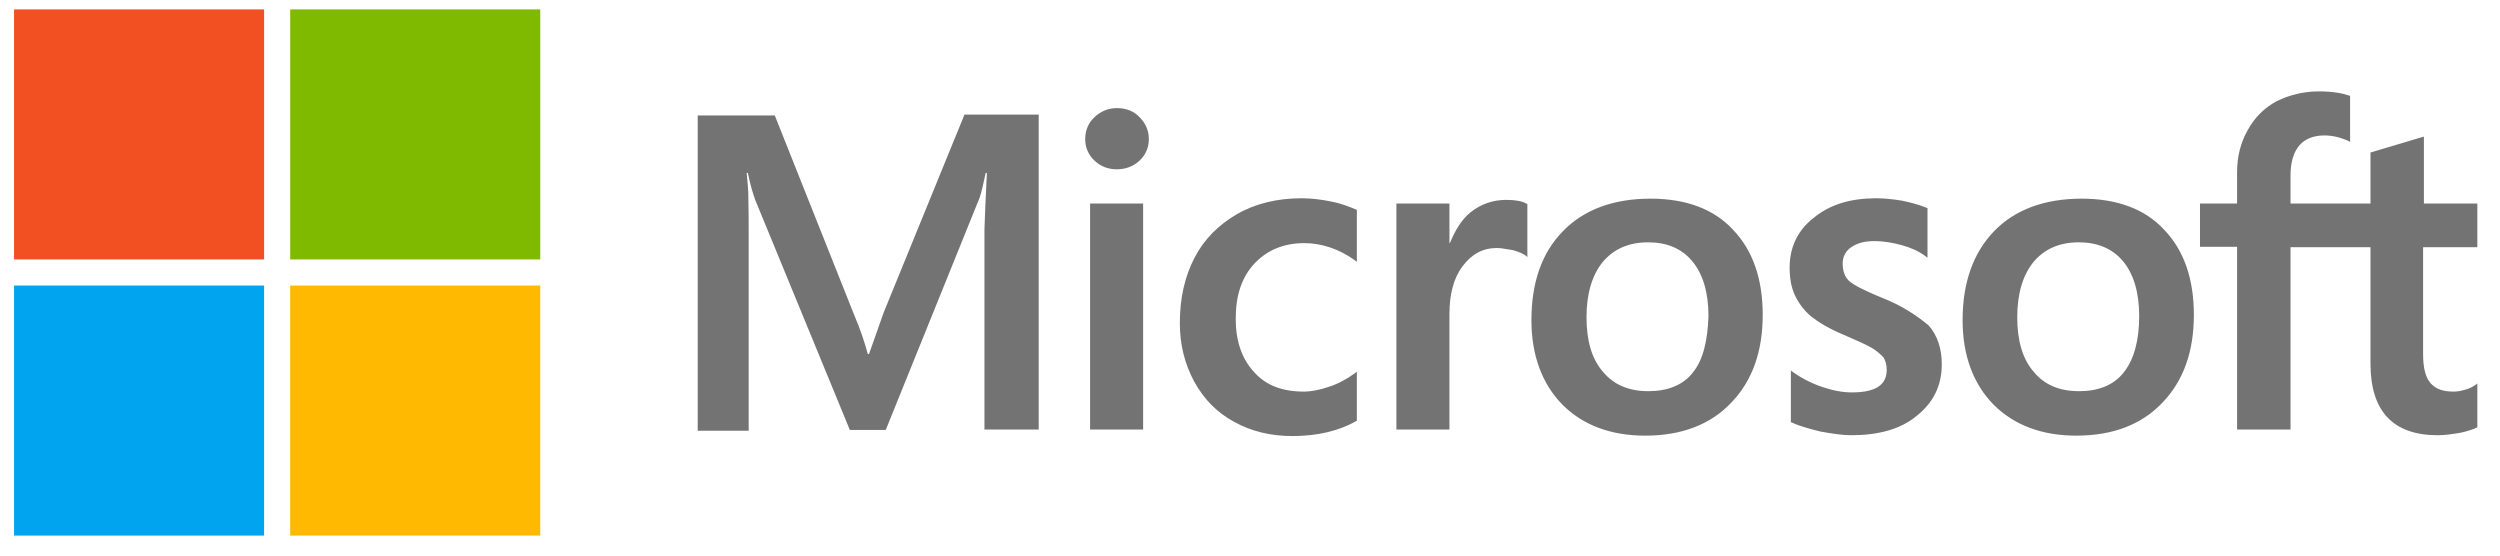
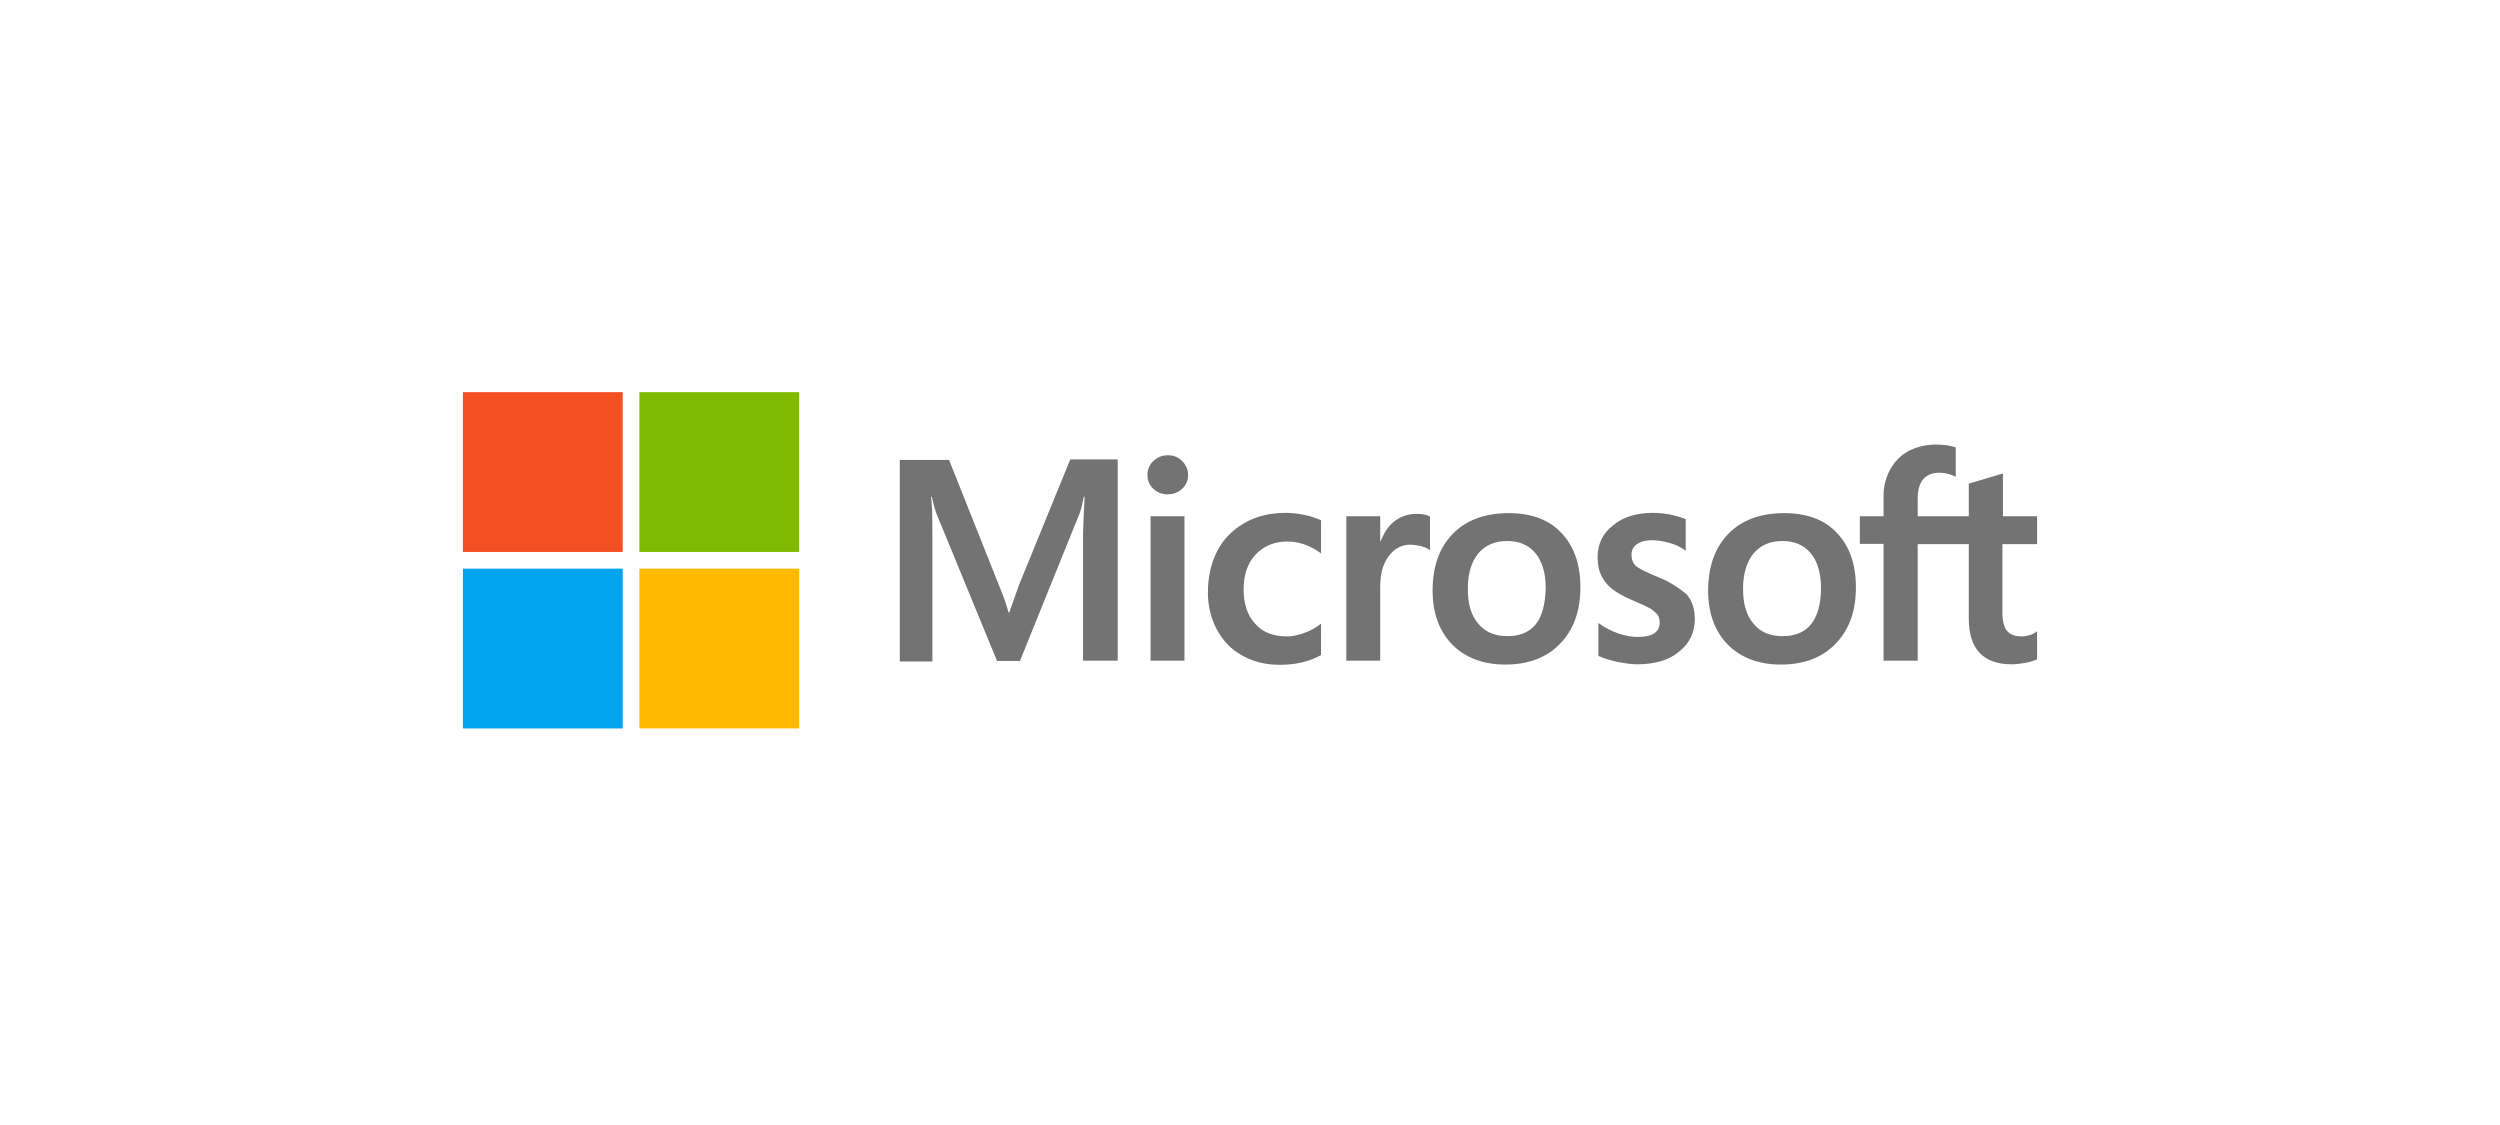
- <svg xmlns="http://www.w3.org/2000/svg" width="108" height="24" viewBox="0 0 108 24" fill="none">
-   <path d="M38.176 13.498L37.541 15.296H37.489C37.383 14.891 37.189 14.274 36.872 13.534L33.471 4.988H30.141V18.609H32.343V10.203C32.343 9.675 32.343 9.076 32.326 8.336C32.308 7.965 32.273 7.684 32.255 7.472H32.308C32.414 8.001 32.537 8.388 32.625 8.635L36.713 18.573H38.264L42.317 8.547C42.405 8.318 42.493 7.86 42.581 7.472H42.634C42.581 8.476 42.546 9.375 42.528 9.921V18.556H44.872V4.952H41.665L38.176 13.498ZM47.092 8.794H49.383V18.556H47.092V8.794ZM48.255 4.67C47.867 4.67 47.55 4.811 47.286 5.058C47.022 5.305 46.881 5.622 46.881 6.01C46.881 6.38 47.022 6.697 47.286 6.943C47.55 7.19 47.867 7.314 48.255 7.314C48.643 7.314 48.977 7.173 49.224 6.943C49.489 6.697 49.63 6.38 49.63 6.01C49.63 5.639 49.489 5.322 49.224 5.058C48.995 4.811 48.66 4.67 48.255 4.67ZM57.506 8.706C57.083 8.617 56.643 8.565 56.22 8.565C55.18 8.565 54.229 8.794 53.436 9.252C52.643 9.71 52.008 10.344 51.603 11.137C51.18 11.948 50.969 12.882 50.969 13.957C50.969 14.891 51.18 15.719 51.586 16.477C51.991 17.216 52.555 17.816 53.312 18.221C54.035 18.626 54.881 18.838 55.832 18.838C56.925 18.838 57.859 18.609 58.599 18.186L58.616 18.168V16.054L58.528 16.124C58.193 16.371 57.806 16.582 57.418 16.706C57.013 16.846 56.643 16.917 56.325 16.917C55.409 16.917 54.687 16.653 54.176 16.071C53.647 15.507 53.383 14.732 53.383 13.763C53.383 12.758 53.647 11.966 54.193 11.384C54.74 10.803 55.462 10.503 56.343 10.503C57.083 10.503 57.841 10.75 58.528 11.243L58.616 11.313V9.076L58.599 9.058C58.299 8.935 57.964 8.794 57.506 8.706ZM65.066 8.635C64.502 8.635 63.973 8.811 63.515 9.181C63.127 9.499 62.863 9.957 62.634 10.503H62.616V8.794H60.325V18.556H62.616V13.569C62.616 12.723 62.792 12.018 63.18 11.507C63.568 10.979 64.061 10.714 64.66 10.714C64.872 10.714 65.083 10.767 65.347 10.803C65.594 10.873 65.77 10.943 65.894 11.031L65.982 11.102V8.811L65.929 8.794C65.77 8.688 65.453 8.635 65.066 8.635ZM71.303 8.582C69.7 8.582 68.414 9.058 67.515 9.992C66.599 10.926 66.158 12.212 66.158 13.833C66.158 15.349 66.616 16.582 67.497 17.481C68.378 18.362 69.577 18.82 71.074 18.82C72.643 18.82 73.894 18.344 74.792 17.393C75.709 16.441 76.149 15.172 76.149 13.604C76.149 12.054 75.726 10.82 74.863 9.921C74.035 9.023 72.819 8.582 71.303 8.582ZM73.136 16.089C72.713 16.635 72.043 16.899 71.215 16.899C70.387 16.899 69.718 16.635 69.242 16.054C68.766 15.507 68.537 14.714 68.537 13.71C68.537 12.67 68.784 11.877 69.242 11.313C69.718 10.75 70.37 10.468 71.198 10.468C72.008 10.468 72.643 10.732 73.101 11.278C73.559 11.825 73.806 12.617 73.806 13.657C73.77 14.714 73.577 15.543 73.136 16.089ZM81.259 12.847C80.537 12.547 80.079 12.318 79.867 12.124C79.691 11.948 79.603 11.701 79.603 11.384C79.603 11.12 79.709 10.855 79.973 10.679C80.237 10.503 80.537 10.415 80.977 10.415C81.365 10.415 81.77 10.485 82.158 10.591C82.546 10.697 82.898 10.855 83.18 11.067L83.268 11.137V8.988L83.215 8.97C82.951 8.864 82.599 8.758 82.176 8.67C81.753 8.6 81.365 8.565 81.048 8.565C79.955 8.565 79.057 8.829 78.352 9.41C77.647 9.957 77.312 10.697 77.312 11.56C77.312 12.018 77.383 12.424 77.541 12.758C77.7 13.093 77.929 13.41 78.246 13.675C78.563 13.921 79.022 14.203 79.656 14.468C80.184 14.697 80.59 14.873 80.836 15.014C81.083 15.155 81.242 15.313 81.365 15.437C81.453 15.578 81.506 15.754 81.506 15.983C81.506 16.635 81.013 16.952 80.008 16.952C79.621 16.952 79.215 16.882 78.74 16.723C78.264 16.565 77.823 16.335 77.453 16.071L77.365 16.001V18.239L77.418 18.256C77.753 18.415 78.158 18.52 78.651 18.644C79.145 18.732 79.585 18.802 79.973 18.802C81.154 18.802 82.123 18.538 82.81 17.957C83.515 17.393 83.885 16.67 83.885 15.736C83.885 15.084 83.709 14.503 83.321 14.062C82.81 13.639 82.176 13.199 81.259 12.847ZM89.929 8.582C88.325 8.582 87.039 9.058 86.14 9.992C85.242 10.926 84.784 12.212 84.784 13.833C84.784 15.349 85.242 16.582 86.123 17.481C87.004 18.362 88.202 18.82 89.7 18.82C91.268 18.82 92.519 18.344 93.418 17.393C94.334 16.441 94.775 15.172 94.775 13.604C94.775 12.054 94.352 10.82 93.488 9.921C92.66 9.023 91.444 8.582 89.929 8.582ZM91.744 16.089C91.321 16.635 90.651 16.899 89.823 16.899C88.977 16.899 88.325 16.635 87.85 16.054C87.374 15.507 87.145 14.714 87.145 13.71C87.145 12.67 87.391 11.877 87.85 11.313C88.325 10.75 88.977 10.468 89.806 10.468C90.599 10.468 91.251 10.732 91.709 11.278C92.167 11.825 92.413 12.617 92.413 13.657C92.413 14.714 92.184 15.543 91.744 16.089ZM107.021 10.679V8.794H104.713V5.904L104.643 5.921L102.457 6.573L102.405 6.591V8.794H98.951V7.56C98.951 6.996 99.092 6.556 99.339 6.274C99.585 5.992 99.955 5.851 100.413 5.851C100.731 5.851 101.065 5.921 101.435 6.08L101.524 6.133V4.142L101.471 4.124C101.154 4.018 100.731 3.948 100.184 3.948C99.497 3.948 98.898 4.106 98.352 4.371C97.805 4.67 97.4 5.076 97.101 5.622C96.801 6.151 96.642 6.75 96.642 7.437V8.794H95.039V10.662H96.642V18.556H98.951V10.679H102.405V15.701C102.405 17.763 103.374 18.802 105.312 18.802C105.629 18.802 105.964 18.75 106.281 18.697C106.616 18.626 106.863 18.538 107.004 18.468L107.021 18.45V16.565L106.933 16.635C106.792 16.723 106.669 16.794 106.457 16.846C106.281 16.899 106.123 16.917 105.999 16.917C105.541 16.917 105.224 16.811 104.995 16.547C104.783 16.3 104.678 15.895 104.678 15.296V10.679H107.021Z" fill="#737373" />
-   <path d="M0.607 0.406H11.409V11.208H0.607V0.406Z" fill="#F25022" />
-   <path d="M12.537 0.406H23.339V11.208H12.537V0.406Z" fill="#7FBA00" />
-   <path d="M0.607 12.336H11.409V23.137H0.607V12.336Z" fill="#00A4EF" />
-   <path d="M12.537 12.336H23.339V23.137H12.537V12.336Z" fill="#FFB900" />
+ <svg xmlns="http://www.w3.org/2000/svg" width="169" height="76" viewBox="0 0 169 76" fill="none">
+   <path d="M68.862 39.603L68.227 41.4H68.174C68.069 40.995 67.875 40.378 67.558 39.638L64.157 31.092H60.826V44.713H63.029V36.308C63.029 35.779 63.029 35.18 63.011 34.44C62.994 34.07 62.958 33.788 62.941 33.577H62.994C63.099 34.105 63.223 34.493 63.311 34.739L67.399 44.678H68.95L73.002 34.651C73.091 34.422 73.179 33.964 73.267 33.577H73.32C73.267 34.581 73.231 35.48 73.214 36.026V44.66H75.558V31.057H72.35L68.862 39.603ZM77.778 34.898H80.069V44.66H77.778V34.898ZM78.941 30.775C78.553 30.775 78.236 30.916 77.972 31.162C77.707 31.409 77.566 31.726 77.566 32.114C77.566 32.484 77.707 32.801 77.972 33.048C78.236 33.294 78.553 33.418 78.941 33.418C79.328 33.418 79.663 33.277 79.91 33.048C80.174 32.801 80.315 32.484 80.315 32.114C80.315 31.744 80.174 31.427 79.91 31.162C79.681 30.916 79.346 30.775 78.941 30.775ZM88.192 34.81C87.769 34.722 87.328 34.669 86.906 34.669C85.866 34.669 84.914 34.898 84.121 35.356C83.328 35.814 82.694 36.449 82.289 37.242C81.866 38.052 81.654 38.986 81.654 40.061C81.654 40.995 81.866 41.823 82.271 42.581C82.676 43.321 83.24 43.92 83.998 44.325C84.721 44.731 85.566 44.942 86.518 44.942C87.61 44.942 88.544 44.713 89.284 44.29L89.302 44.272V42.158L89.214 42.228C88.879 42.475 88.491 42.687 88.104 42.81C87.698 42.951 87.328 43.021 87.011 43.021C86.095 43.021 85.372 42.757 84.861 42.175C84.333 41.612 84.069 40.836 84.069 39.867C84.069 38.863 84.333 38.07 84.879 37.488C85.425 36.907 86.148 36.607 87.029 36.607C87.769 36.607 88.527 36.854 89.214 37.347L89.302 37.418V35.18L89.284 35.162C88.985 35.039 88.65 34.898 88.192 34.81ZM95.751 34.739C95.187 34.739 94.659 34.916 94.201 35.286C93.813 35.603 93.549 36.061 93.32 36.607H93.302V34.898H91.011V44.66H93.302V39.673C93.302 38.828 93.478 38.123 93.866 37.612C94.254 37.083 94.747 36.819 95.346 36.819C95.557 36.819 95.769 36.872 96.033 36.907C96.28 36.977 96.456 37.048 96.579 37.136L96.668 37.206V34.916L96.615 34.898C96.456 34.792 96.139 34.739 95.751 34.739ZM101.989 34.687C100.386 34.687 99.099 35.162 98.201 36.096C97.284 37.03 96.844 38.316 96.844 39.938C96.844 41.453 97.302 42.687 98.183 43.585C99.064 44.466 100.262 44.924 101.76 44.924C103.328 44.924 104.579 44.449 105.478 43.497C106.394 42.546 106.835 41.277 106.835 39.709C106.835 38.158 106.412 36.925 105.549 36.026C104.72 35.127 103.505 34.687 101.989 34.687ZM103.822 42.193C103.399 42.739 102.729 43.004 101.901 43.004C101.073 43.004 100.403 42.739 99.927 42.158C99.452 41.612 99.223 40.819 99.223 39.814C99.223 38.775 99.469 37.982 99.927 37.418C100.403 36.854 101.055 36.572 101.883 36.572C102.694 36.572 103.328 36.836 103.786 37.383C104.245 37.929 104.491 38.722 104.491 39.761C104.456 40.819 104.262 41.647 103.822 42.193ZM111.945 38.951C111.223 38.651 110.764 38.422 110.553 38.228C110.377 38.052 110.289 37.806 110.289 37.488C110.289 37.224 110.394 36.96 110.659 36.783C110.923 36.607 111.223 36.519 111.663 36.519C112.051 36.519 112.456 36.59 112.844 36.695C113.231 36.801 113.584 36.96 113.866 37.171L113.954 37.242V35.092L113.901 35.074C113.637 34.968 113.284 34.863 112.861 34.775C112.438 34.704 112.051 34.669 111.734 34.669C110.641 34.669 109.742 34.933 109.038 35.515C108.333 36.061 107.998 36.801 107.998 37.664C107.998 38.123 108.068 38.528 108.227 38.863C108.386 39.198 108.615 39.515 108.932 39.779C109.249 40.026 109.707 40.308 110.341 40.572C110.87 40.801 111.275 40.977 111.522 41.118C111.769 41.259 111.927 41.418 112.051 41.541C112.139 41.682 112.192 41.858 112.192 42.087C112.192 42.739 111.698 43.057 110.694 43.057C110.306 43.057 109.901 42.986 109.425 42.828C108.949 42.669 108.509 42.44 108.139 42.175L108.051 42.105V44.343L108.104 44.361C108.438 44.519 108.844 44.625 109.337 44.748C109.83 44.836 110.271 44.907 110.659 44.907C111.839 44.907 112.808 44.642 113.496 44.061C114.201 43.497 114.571 42.775 114.571 41.841C114.571 41.189 114.394 40.607 114.007 40.167C113.496 39.744 112.861 39.303 111.945 38.951ZM120.615 34.687C119.011 34.687 117.725 35.162 116.826 36.096C115.927 37.03 115.469 38.316 115.469 39.938C115.469 41.453 115.927 42.687 116.808 43.585C117.689 44.466 118.888 44.924 120.386 44.924C121.954 44.924 123.205 44.449 124.104 43.497C125.02 42.546 125.46 41.277 125.46 39.709C125.46 38.158 125.037 36.925 124.174 36.026C123.346 35.127 122.13 34.687 120.615 34.687ZM122.43 42.193C122.007 42.739 121.337 43.004 120.509 43.004C119.663 43.004 119.011 42.739 118.535 42.158C118.06 41.612 117.83 40.819 117.83 39.814C117.83 38.775 118.077 37.982 118.535 37.418C119.011 36.854 119.663 36.572 120.491 36.572C121.284 36.572 121.936 36.836 122.394 37.383C122.852 37.929 123.099 38.722 123.099 39.761C123.099 40.819 122.87 41.647 122.43 42.193ZM137.707 36.783V34.898H135.399V32.008L135.328 32.026L133.143 32.678L133.09 32.695V34.898H129.637V33.665C129.637 33.101 129.778 32.66 130.024 32.378C130.271 32.096 130.641 31.955 131.099 31.955C131.416 31.955 131.751 32.026 132.121 32.184L132.209 32.237V30.246L132.156 30.229C131.839 30.123 131.416 30.052 130.87 30.052C130.183 30.052 129.584 30.211 129.037 30.475C128.491 30.775 128.086 31.18 127.786 31.726C127.487 32.255 127.328 32.854 127.328 33.541V34.898H125.725V36.766H127.328V44.66H129.637V36.783H133.09V41.806C133.09 43.867 134.059 44.907 135.998 44.907C136.315 44.907 136.65 44.854 136.967 44.801C137.302 44.731 137.548 44.642 137.689 44.572L137.707 44.554V42.669L137.619 42.739C137.478 42.828 137.355 42.898 137.143 42.951C136.967 43.004 136.808 43.021 136.685 43.021C136.227 43.021 135.91 42.916 135.681 42.651C135.469 42.405 135.363 41.999 135.363 41.4V36.783H137.707Z" fill="#737373" />
+   <path d="M31.293 26.51H42.095V37.312H31.293V26.51Z" fill="#F25022" />
+   <path d="M43.222 26.511H54.024V37.312H43.222V26.511Z" fill="#7FBA00" />
+   <path d="M31.293 38.44H42.095V49.242H31.293V38.44Z" fill="#00A4EF" />
+   <path d="M43.223 38.44H54.025V49.242H43.223V38.44Z" fill="#FFB900" />
</svg>
